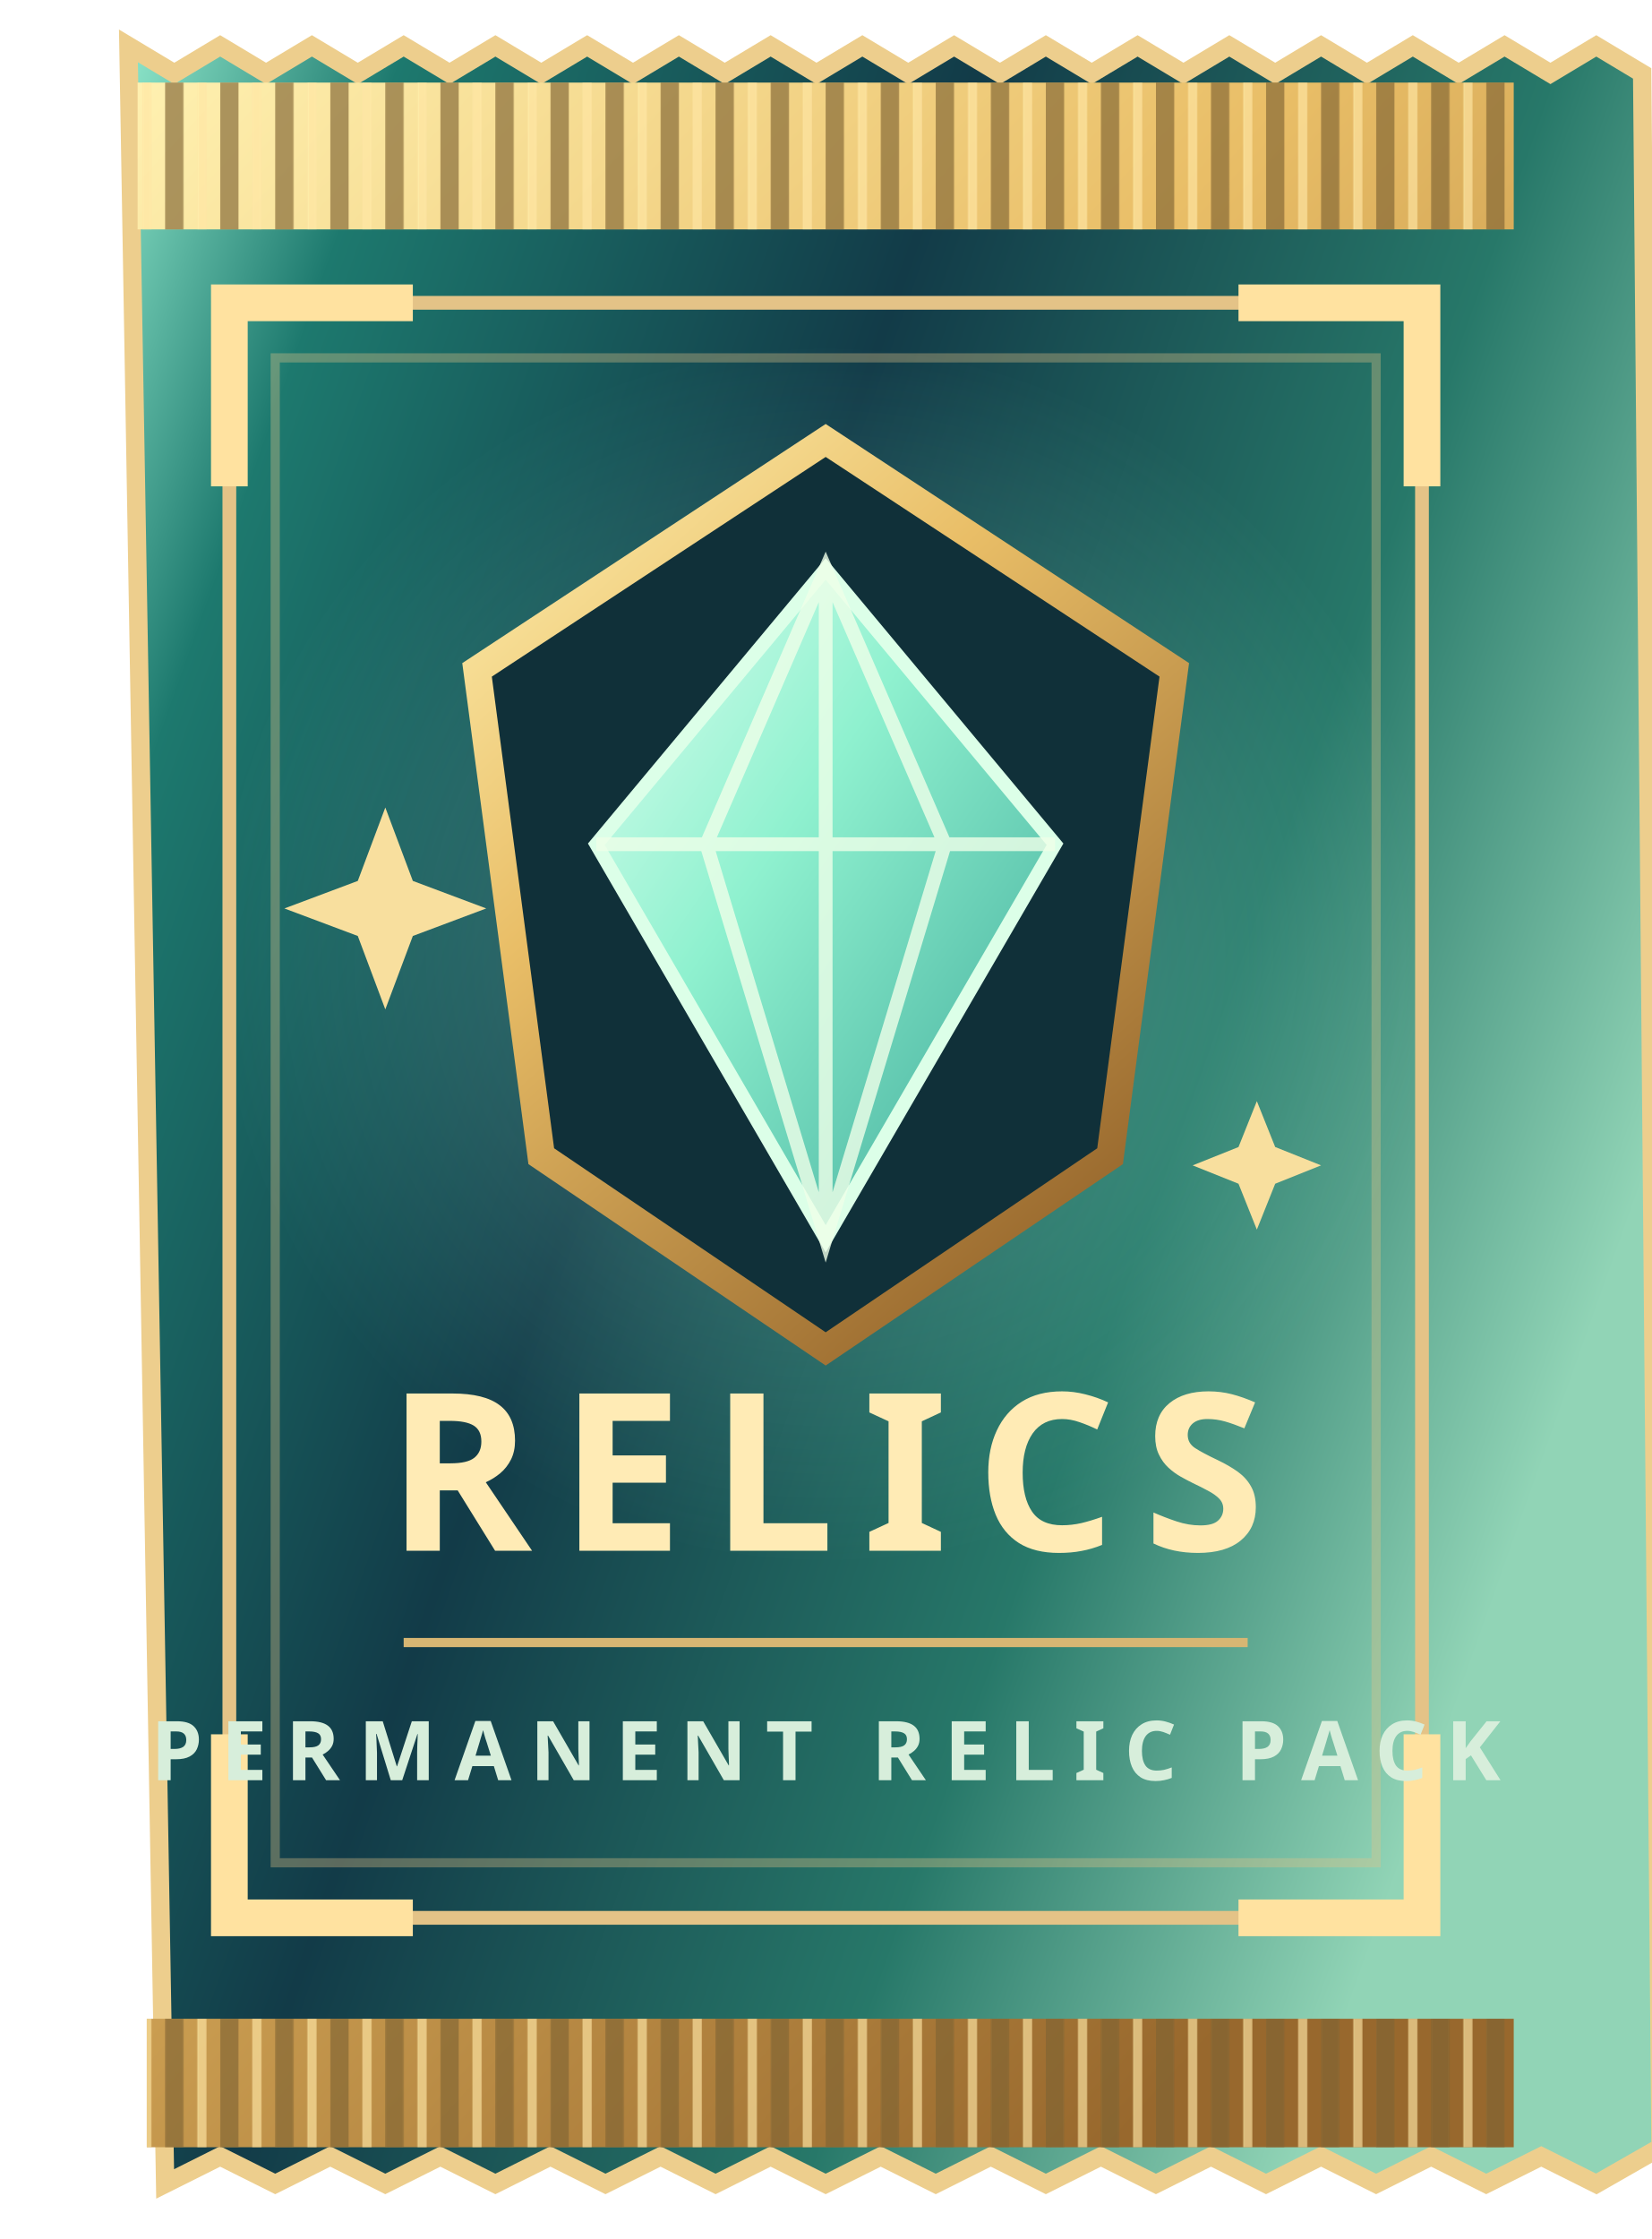
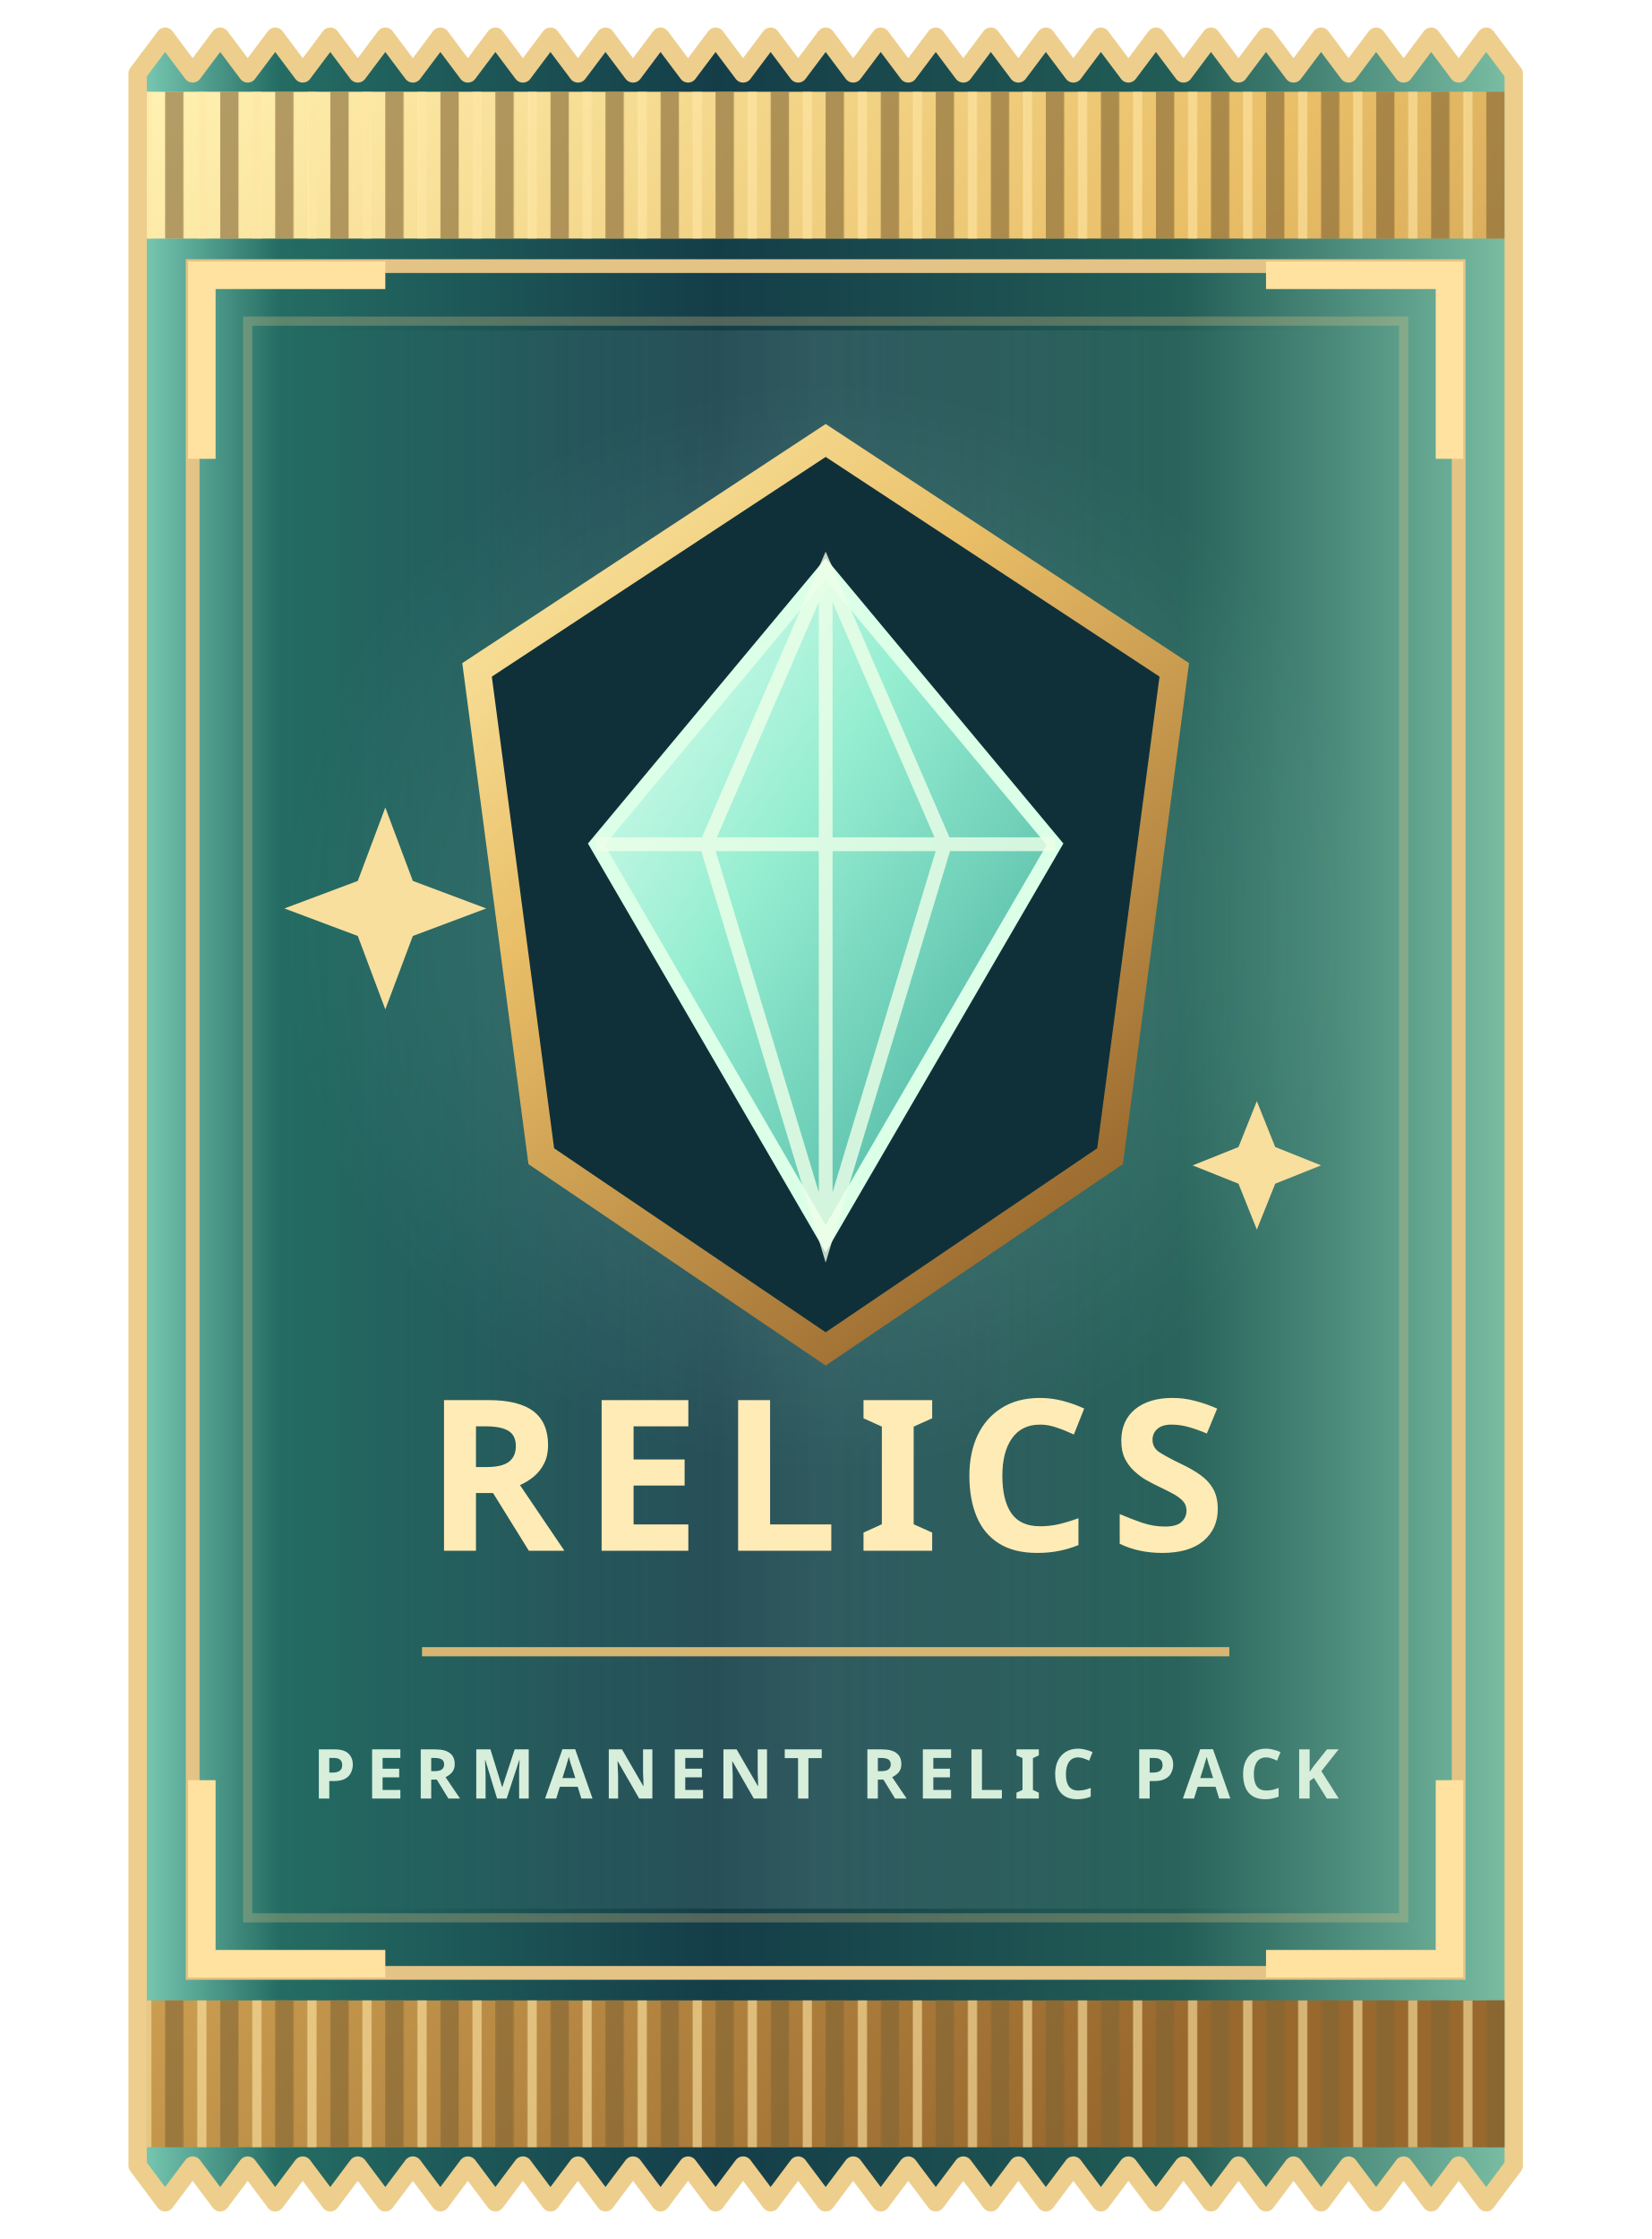
- <svg xmlns="http://www.w3.org/2000/svg" width="180" height="244" viewBox="0 0 180 244">
+ <svg xmlns="http://www.w3.org/2000/svg" width="180" height="244" viewBox="0 0 180 244" preserveAspectRatio="xMidYMid meet">
  <defs>
-     <linearGradient id="foil" x2="1" y2=".5">
-       <stop stop-color="#93ebce" />
-       <stop offset=".15" stop-color="#1d796e" />
-       <stop offset=".45" stop-color="#123b48" />
-       <stop offset=".75" stop-color="#277869" />
-       <stop offset="1" stop-color="#91d4b6" />
+     <linearGradient id="foil" x2="1" y2="0">
+       <stop stop-color="#78c8b1" />
+       <stop offset=".10" stop-color="#246c63" />
+       <stop offset=".42" stop-color="#143d48" />
+       <stop offset=".76" stop-color="#225d56" />
+       <stop offset="1" stop-color="#79bda3" />
    </linearGradient>
    <linearGradient id="gold" x2=".7" y2="1">
      <stop stop-color="#fff1b1" />
      <stop offset=".4" stop-color="#e9be67" />
      <stop offset="1" stop-color="#98682d" />
    </linearGradient>
    <linearGradient id="gem" x2="1" y2="1">
-       <stop stop-color="#dffff0" />
-       <stop offset=".4" stop-color="#8ff1cf" />
+       <stop stop-color="#e9fff4" />
+       <stop offset=".4" stop-color="#96eed1" />
      <stop offset="1" stop-color="#3ba697" />
    </linearGradient>
-     <pattern id="seam" width="6" height="12" patternUnits="userSpaceOnUse">
-       <path d="M1 0v12" stroke="#806433" stroke-width="2" />
-       <path d="M4 0v12" stroke="#ffe6a5" />
+     <linearGradient id="shine" x2="1" y2="0">
+       <stop stop-color="#e5fff2" stop-opacity="0" />
+       <stop offset=".5" stop-color="#e5fff2" stop-opacity=".12" />
+       <stop offset="1" stop-color="#e5fff2" stop-opacity="0" />
+     </linearGradient>
+     <pattern id="seam" width="6" height="16" patternUnits="userSpaceOnUse">
+       <path d="M1 0v16" stroke="#806433" stroke-width="2" />
+       <path d="M4 0v16" stroke="#ffe6a5" />
    </pattern>
    <radialGradient id="glow">
-       <stop stop-color="#b0ffe1" stop-opacity=".3" />
+       <stop stop-color="#b0ffe1" stop-opacity=".22" />
      <stop offset="1" stop-color="#a5ffe3" stop-opacity="0" />
    </radialGradient>
  </defs>
-   <path d="m14 5 5 3 5-3 5 3 5-3 5 3 5-3 5 3 5-3 5 3 5-3 5 3 5-3 5 3 5-3 5 3 5-3 5 3 5-3 5 3 5-3 5 3 5-3 5 3 5-3 5 3 5-3 5 3 5-3 5 3 5-3 5 3 5-3 5 3 2 226-7 4-6-3-6 3-6-3-6 3-6-3-6 3-6-3-6 3-6-3-6 3-6-3-6 3-6-3-6 3-6-3-6 3-6-3-6 3-6-3-6 3-6-3-6 3-6-3-6 3-6-3-6 3Z" fill="url(#foil)" stroke="#edce8d" stroke-width="2" />
-   <path d="M15 9h150v16H15Zm1 211h149v14H16Z" fill="url(#gold)" />
-   <path d="M15 9h150v16H15Zm1 211h149v14H16Z" fill="url(#seam)" opacity=".65" />
-   <path d="M25 33h130v176H25Z" fill="none" stroke="#e4c387" stroke-width="1.5" />
-   <path d="M30 39h120v164H30Z" fill="none" stroke="#e4c387" stroke-opacity=".35" />
-   <path d="M25 53V33h20m90 0h20v20m0 136v20h-20M45 209H25v-20" fill="none" stroke="#ffe2a0" stroke-width="4" />
-   <circle cx="90" cy="104" r="66" fill="url(#glow)" />
+   <path d="M15 8 L18 4 L21 8 L24 4 L27 8 L30 4 L33 8 L36 4 L39 8 L42 4 L45 8 L48 4 L51 8 L54 4 L57 8 L60 4 L63 8 L66 4 L69 8 L72 4 L75 8 L78 4 L81 8 L84 4 L87 8 L90 4 L93 8 L96 4 L99 8 L102 4 L105 8 L108 4 L111 8 L114 4 L117 8 L120 4 L123 8 L126 4 L129 8 L132 4 L135 8 L138 4 L141 8 L144 4 L147 8 L150 4 L153 8 L156 4 L159 8 L162 4 L165 8 L165 236 L162 240 L159 236 L156 240 L153 236 L150 240 L147 236 L144 240 L141 236 L138 240 L135 236 L132 240 L129 236 L126 240 L123 236 L120 240 L117 236 L114 240 L111 236 L108 240 L105 236 L102 240 L99 236 L96 240 L93 236 L90 240 L87 236 L84 240 L81 236 L78 240 L75 236 L72 240 L69 236 L66 240 L63 236 L60 240 L57 236 L54 240 L51 236 L48 240 L45 236 L42 240 L39 236 L36 240 L33 236 L30 240 L27 236 L24 240 L21 236 L18 240 L15 236 Z" fill="url(#foil)" stroke="#edce8d" stroke-width="2" stroke-linejoin="round" />
+   <path d="M16 10h148v16H16Zm0 208h148v16H16Z" fill="url(#gold)" />
+   <path d="M16 10h148v16H16Zm0 208h148v16H16Z" fill="url(#seam)" opacity=".6" />
+   <path d="M21 29h138v186H21Z" fill="none" stroke="#e4c387" stroke-width="1.5" />
+   <path d="M27 35h126v174H27Z" fill="none" stroke="#e4c387" stroke-opacity=".3" />
+   <path d="M22 50V30h20m96 0h20v20m0 144v20h-20M42 214H22v-20" fill="none" stroke="#ffe2a0" stroke-width="3" />
+   <path d="M35 36h110v172H35Z" fill="url(#shine)" />
+   <circle cx="90" cy="101" r="59" fill="url(#glow)" />
  <path d="m90 48 38 25-7 53-31 21-31-21-7-53Z" fill="#103039" stroke="url(#gold)" stroke-width="3" />
  <path d="m90 62 25 30-25 43-25-43Z" fill="url(#gem)" stroke="#dcffe8" stroke-width="1.5" />
  <path d="M90 62v73M65 92h50M90 62 77 92l13 43 13-43Z" fill="none" stroke="#efffe9" stroke-width="1.5" opacity=".8" />
  <path d="m42 88 3 8 8 3-8 3-3 8-3-8-8-3 8-3Zm95 32 2 5 5 2-5 2-2 5-2-5-5-2 5-2Z" fill="#f8df9e" />
-   <text x="90" y="169" text-anchor="middle" fill="#ffebb5" font-family="Trebuchet MS,sans-serif" font-size="24" font-weight="bold" letter-spacing="3">RELICS</text>
-   <path d="M44 179h92" stroke="#d7b673" />
-   <text x="90" y="194" text-anchor="middle" fill="#d7eedb" font-family="Trebuchet MS,sans-serif" font-size="9" font-weight="bold" letter-spacing="2">PERMANENT RELIC PACK</text>
+   <text x="90" y="169" text-anchor="middle" fill="#ffebb5" font-family="Trebuchet MS,sans-serif" font-size="23" font-weight="bold" letter-spacing="2">RELICS</text>
+   <path d="M46 180h88" stroke="#d7b673" />
+   <text x="90" y="196" text-anchor="middle" fill="#d7eedb" font-family="Trebuchet MS,sans-serif" font-size="7.5" font-weight="bold" letter-spacing="1.1">PERMANENT RELIC PACK</text>
</svg>
